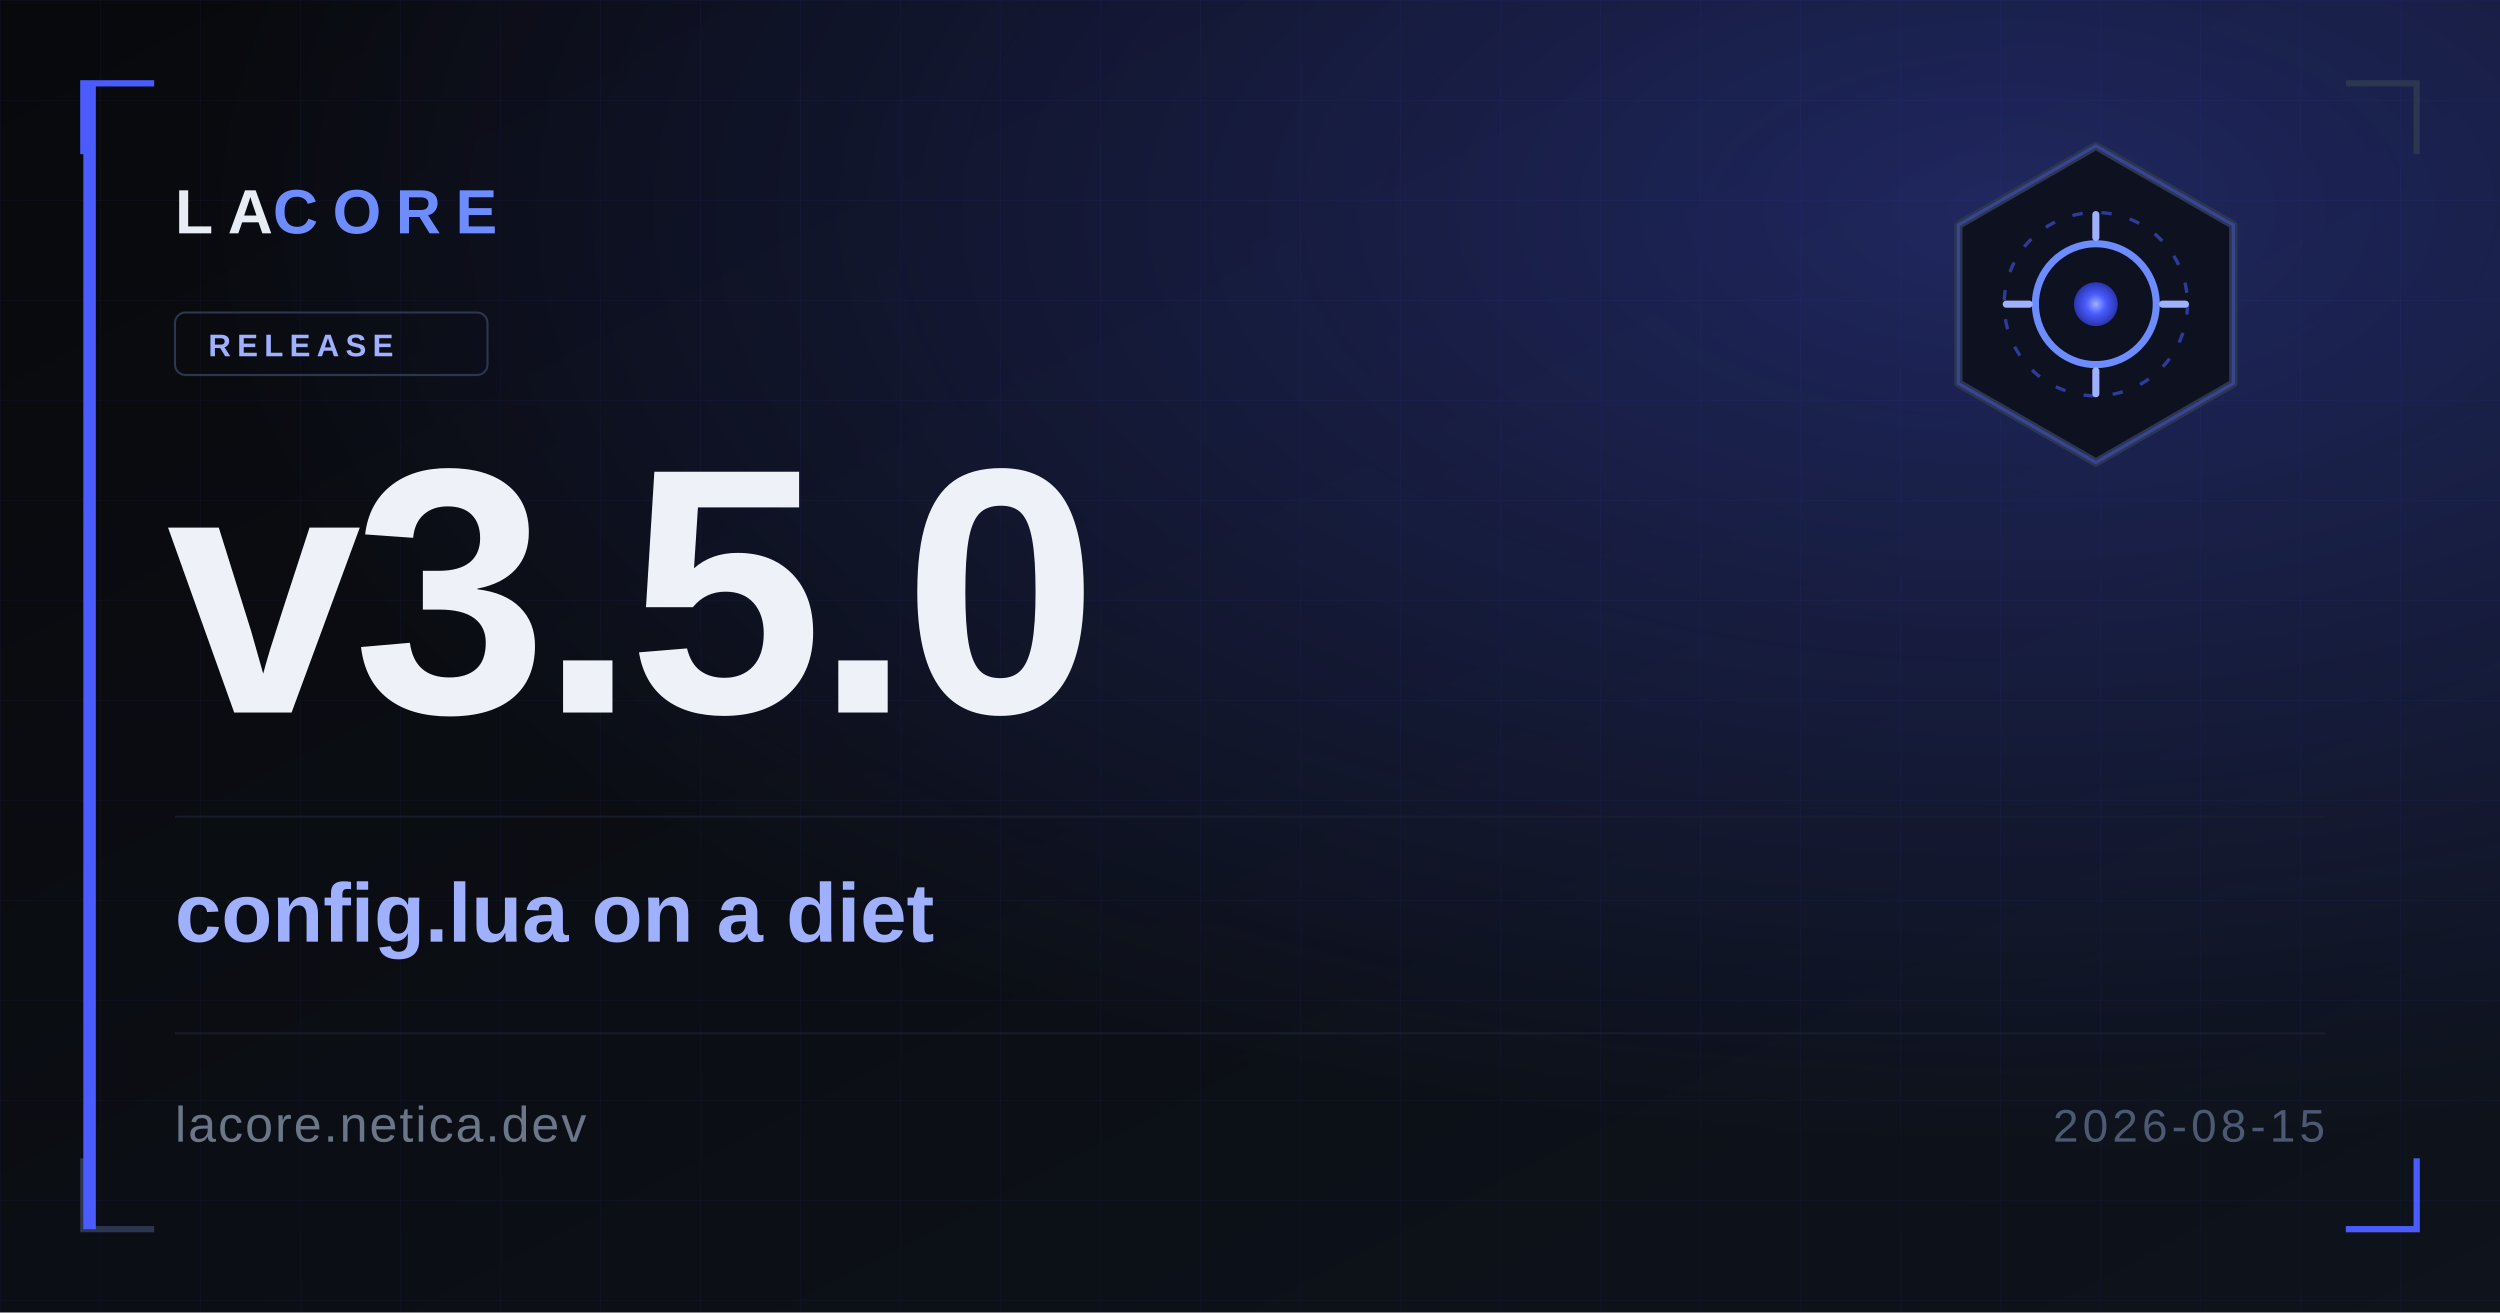
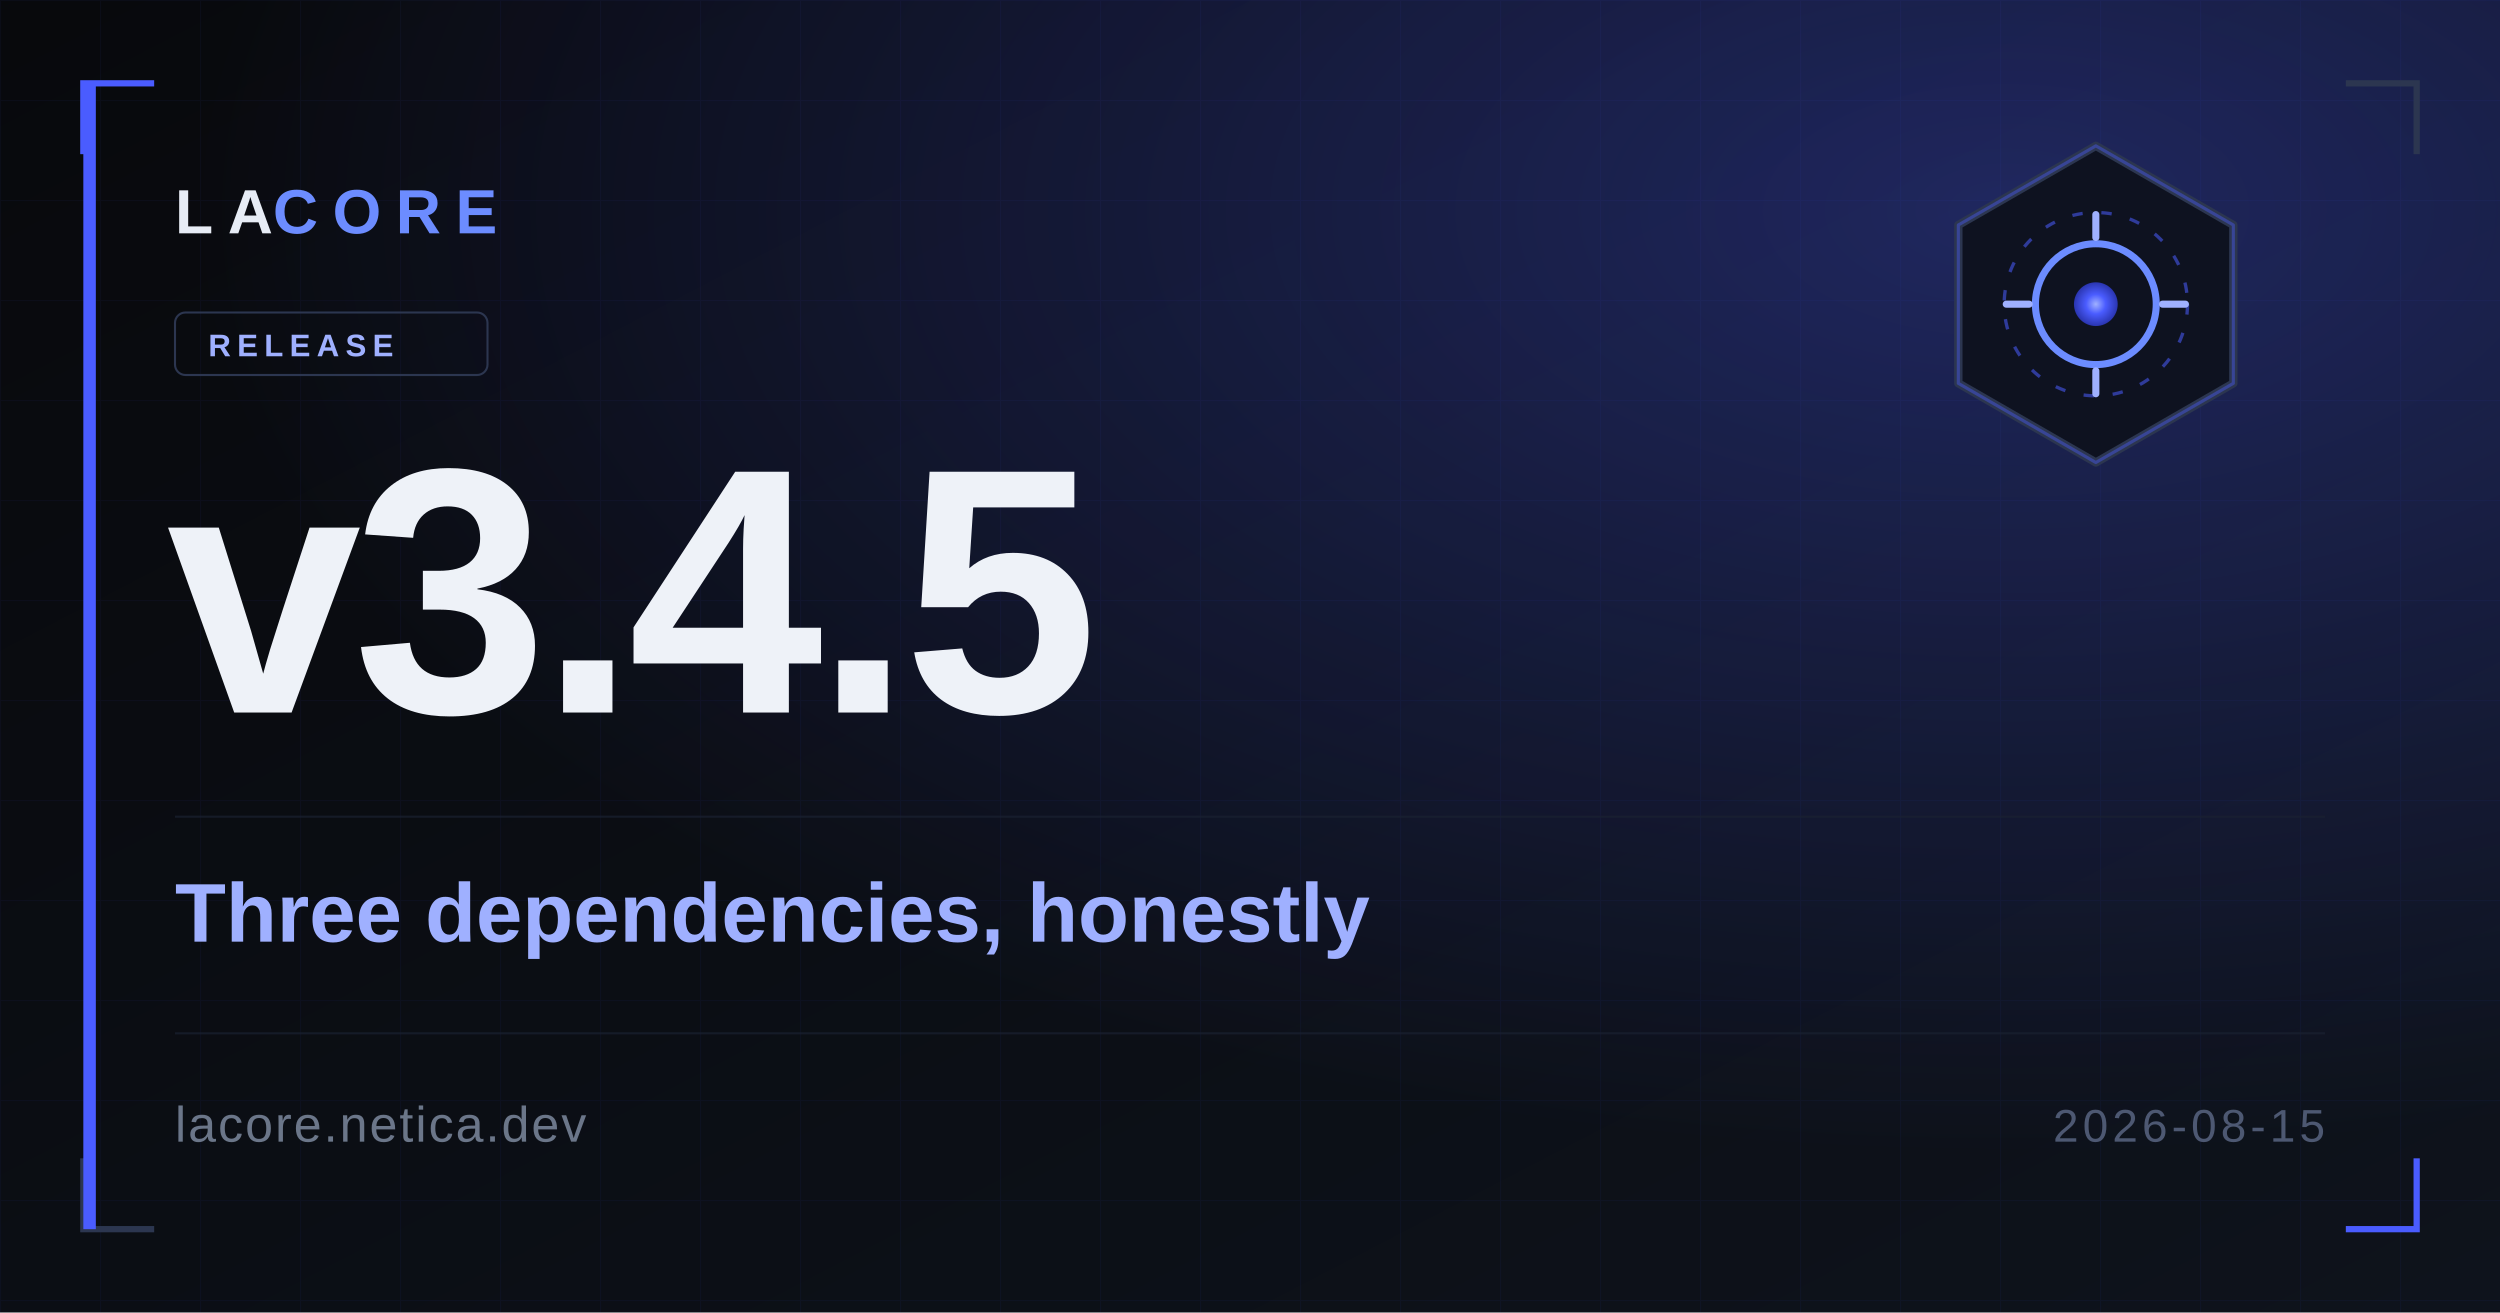
<svg xmlns="http://www.w3.org/2000/svg" viewBox="0 0 1200 630" font-family="'Chakra Petch', 'Segoe UI', system-ui, -apple-system, Arial, sans-serif">
  <defs>
    <linearGradient id="bg" x1="0" y1="0" x2="1" y2="1">
      <stop offset="0" stop-color="#08090c" />
      <stop offset="1" stop-color="#0e131c" />
    </linearGradient>
    <radialGradient id="glow" cx="0.8" cy="0.16" r="0.72">
      <stop offset="0" stop-color="#4a5cff" stop-opacity="0.32" />
      <stop offset="1" stop-color="#4a5cff" stop-opacity="0" />
    </radialGradient>
    <radialGradient id="core" cx="0.5" cy="0.5" r="0.5">
      <stop offset="0" stop-color="#9fb0ff" />
      <stop offset="0.45" stop-color="#4a5cff" />
      <stop offset="1" stop-color="#2a35b0" />
    </radialGradient>
    <pattern id="grid" width="48" height="48" patternUnits="userSpaceOnUse">
      <path d="M48 0H0V48" fill="none" stroke="#4a5cff" stroke-opacity="0.05" stroke-width="1" />
    </pattern>
  </defs>
  <rect width="1200" height="630" fill="url(#bg)" />
  <rect width="1200" height="630" fill="url(#grid)" />
  <rect width="1200" height="630" fill="url(#glow)" />
  <g stroke="#4a5cff" stroke-width="3" fill="none">
    <path d="M40 74 V40 H74" />
    <path d="M1160 556 V590 H1126" />
  </g>
  <g stroke="#2c3650" stroke-width="3" fill="none">
    <path d="M1160 74 V40 H1126" />
    <path d="M40 556 V590 H74" />
  </g>
  <rect x="40" y="40" width="6" height="550" fill="#4a5cff" />
  <g transform="translate(1006 150)">
    <g transform="translate(-90 -90)">
      <polygon points="90,10 156,48 156,124 90,162 24,124 24,48" fill="#0e1220" stroke="#2c3650" stroke-width="4" stroke-linejoin="round" />
      <polygon points="90,10 156,48 156,124 90,162 24,124 24,48" fill="none" stroke="#4a5cff" stroke-width="1.5" stroke-linejoin="round" opacity="0.4" />
      <circle cx="90" cy="86" r="44" fill="none" stroke="#4a5cff" stroke-width="1.6" stroke-dasharray="5 9" opacity="0.55" />
      <circle cx="90" cy="86" r="29" fill="none" stroke="#6c8cff" stroke-width="3.4" />
      <circle cx="90" cy="86" r="10.5" fill="url(#core)" />
      <g stroke="#9fb0ff" stroke-width="3.4" stroke-linecap="round">
        <line x1="90" y1="43" x2="90" y2="54" />
        <line x1="90" y1="118" x2="90" y2="129" />
        <line x1="47" y1="86" x2="58" y2="86" />
        <line x1="122" y1="86" x2="133" y2="86" />
      </g>
    </g>
  </g>
  <g stroke="#1a2131" stroke-width="1" opacity="0.7">
    <line x1="84" y1="392" x2="1116" y2="392" />
    <line x1="84" y1="496" x2="1116" y2="496" />
  </g>
  <text x="84" y="112" fill="#e7ecf5" font-size="30" font-weight="700" letter-spacing="7">LA<tspan fill="#6c8cff">CORE</tspan>
  </text>
  <g>
    <rect x="84" y="150" width="150" height="30" rx="5" fill="none" stroke="#2c3650" />
    <text x="100" y="171" fill="#9fb0ff" font-size="15" font-weight="700" letter-spacing="3">RELEASE</text>
  </g>
-   <text x="80" y="342" fill="#eef2f8" font-size="168" font-weight="700" letter-spacing="-4">v3.5.0</text>
-   <text x="84" y="452" fill="#9fb0ff" font-size="40" font-weight="600">config.lua on a diet</text>
+   <text x="80" y="342" fill="#eef2f8" font-size="168" font-weight="700" letter-spacing="-4">v3.4.5</text>
+   <text x="84" y="452" fill="#9fb0ff" font-size="40" font-weight="600">Three dependencies, honestly</text>
  <text x="84" y="548" fill="#6b7689" font-size="24" font-weight="500" letter-spacing="1">lacore.netica.dev</text>
  <text x="1116" y="548" fill="#4d5872" font-size="22" font-weight="500" letter-spacing="2" text-anchor="end">2026-08-15</text>
</svg>
